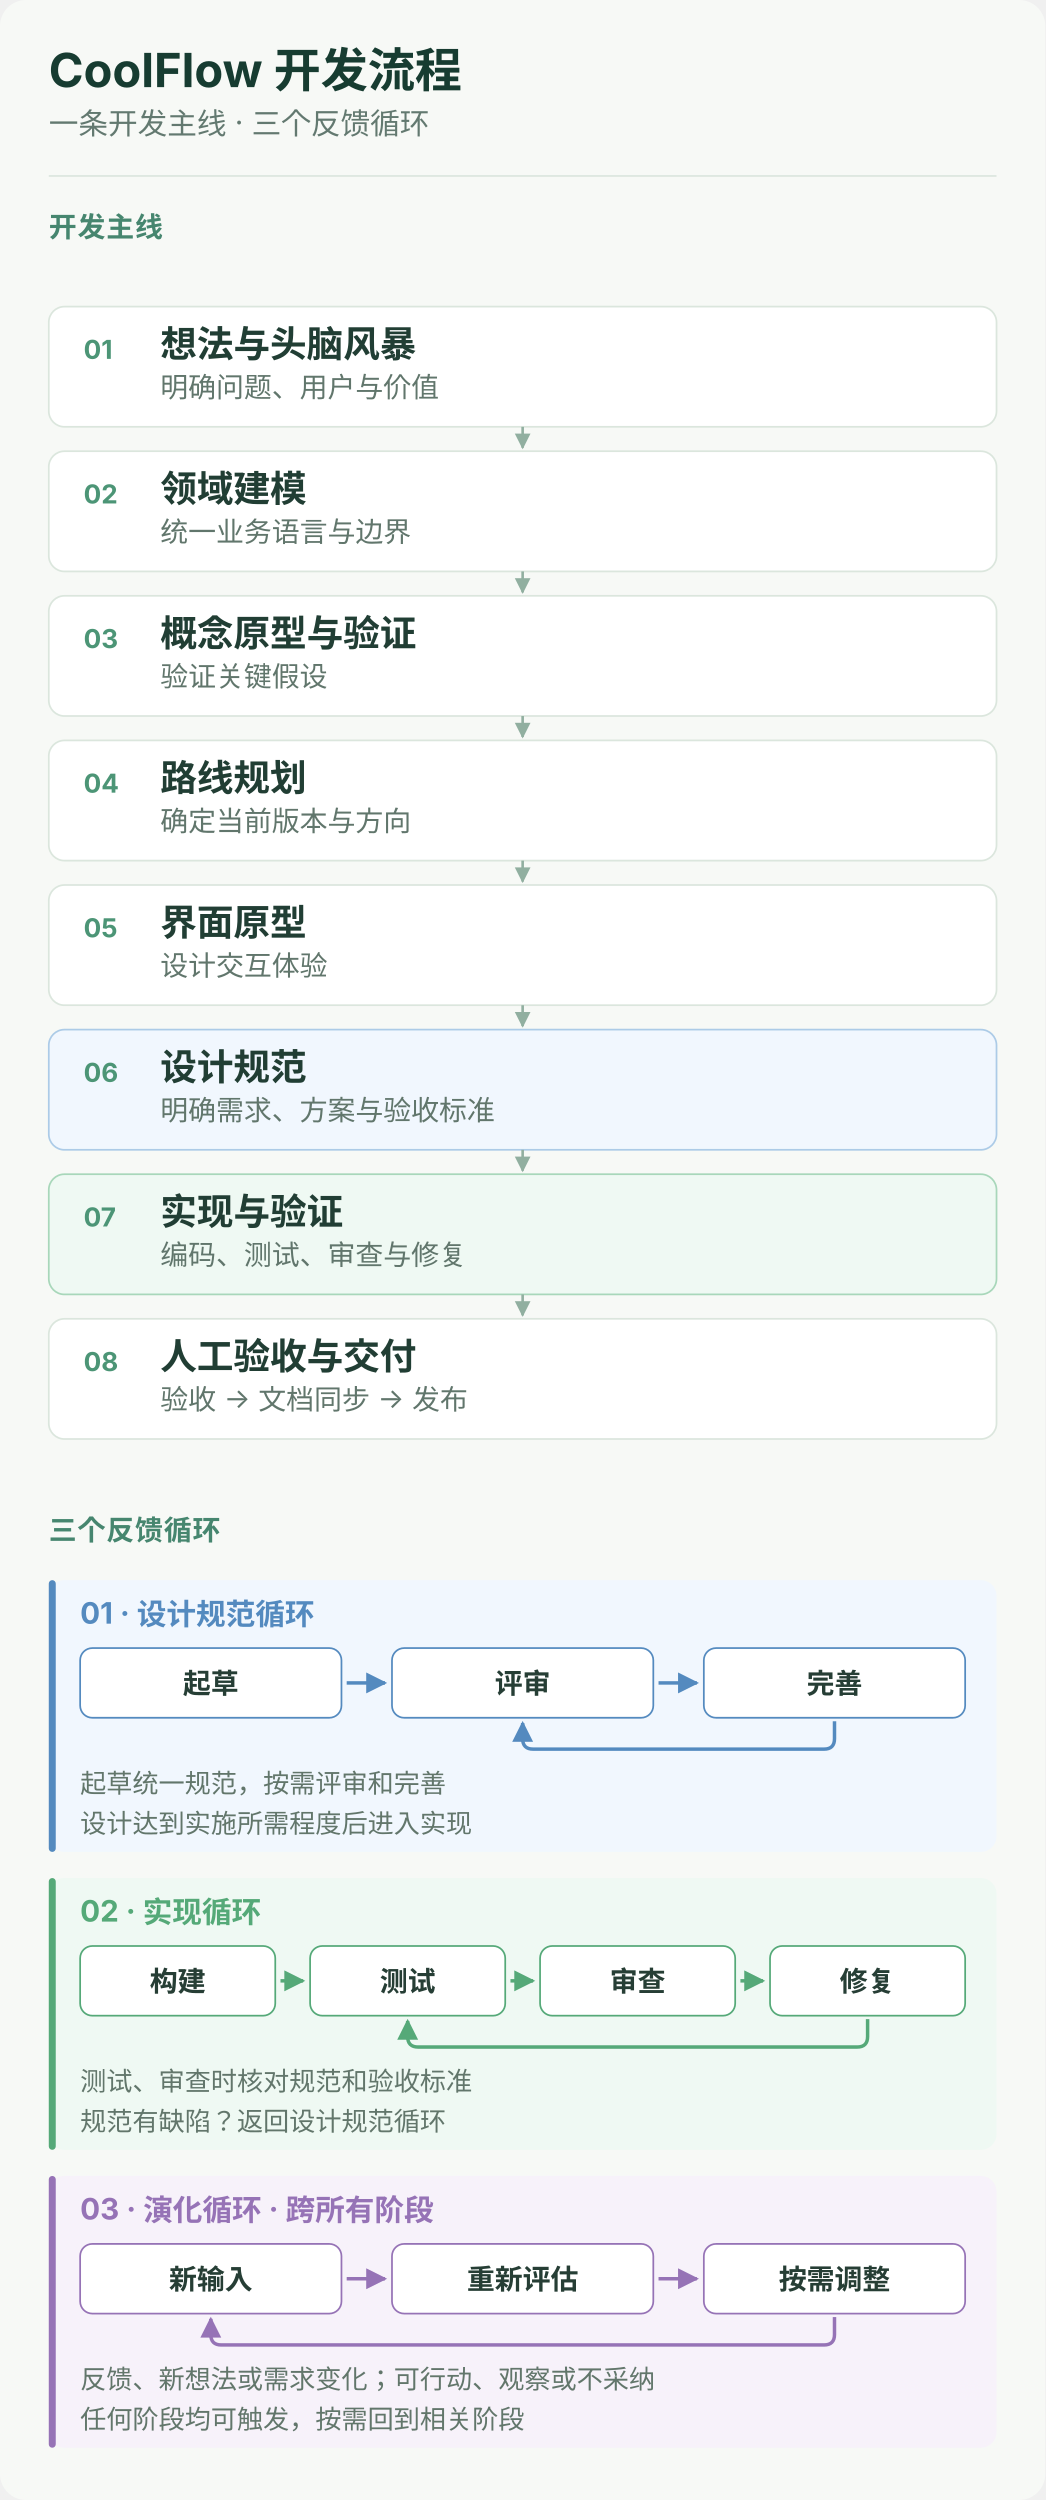
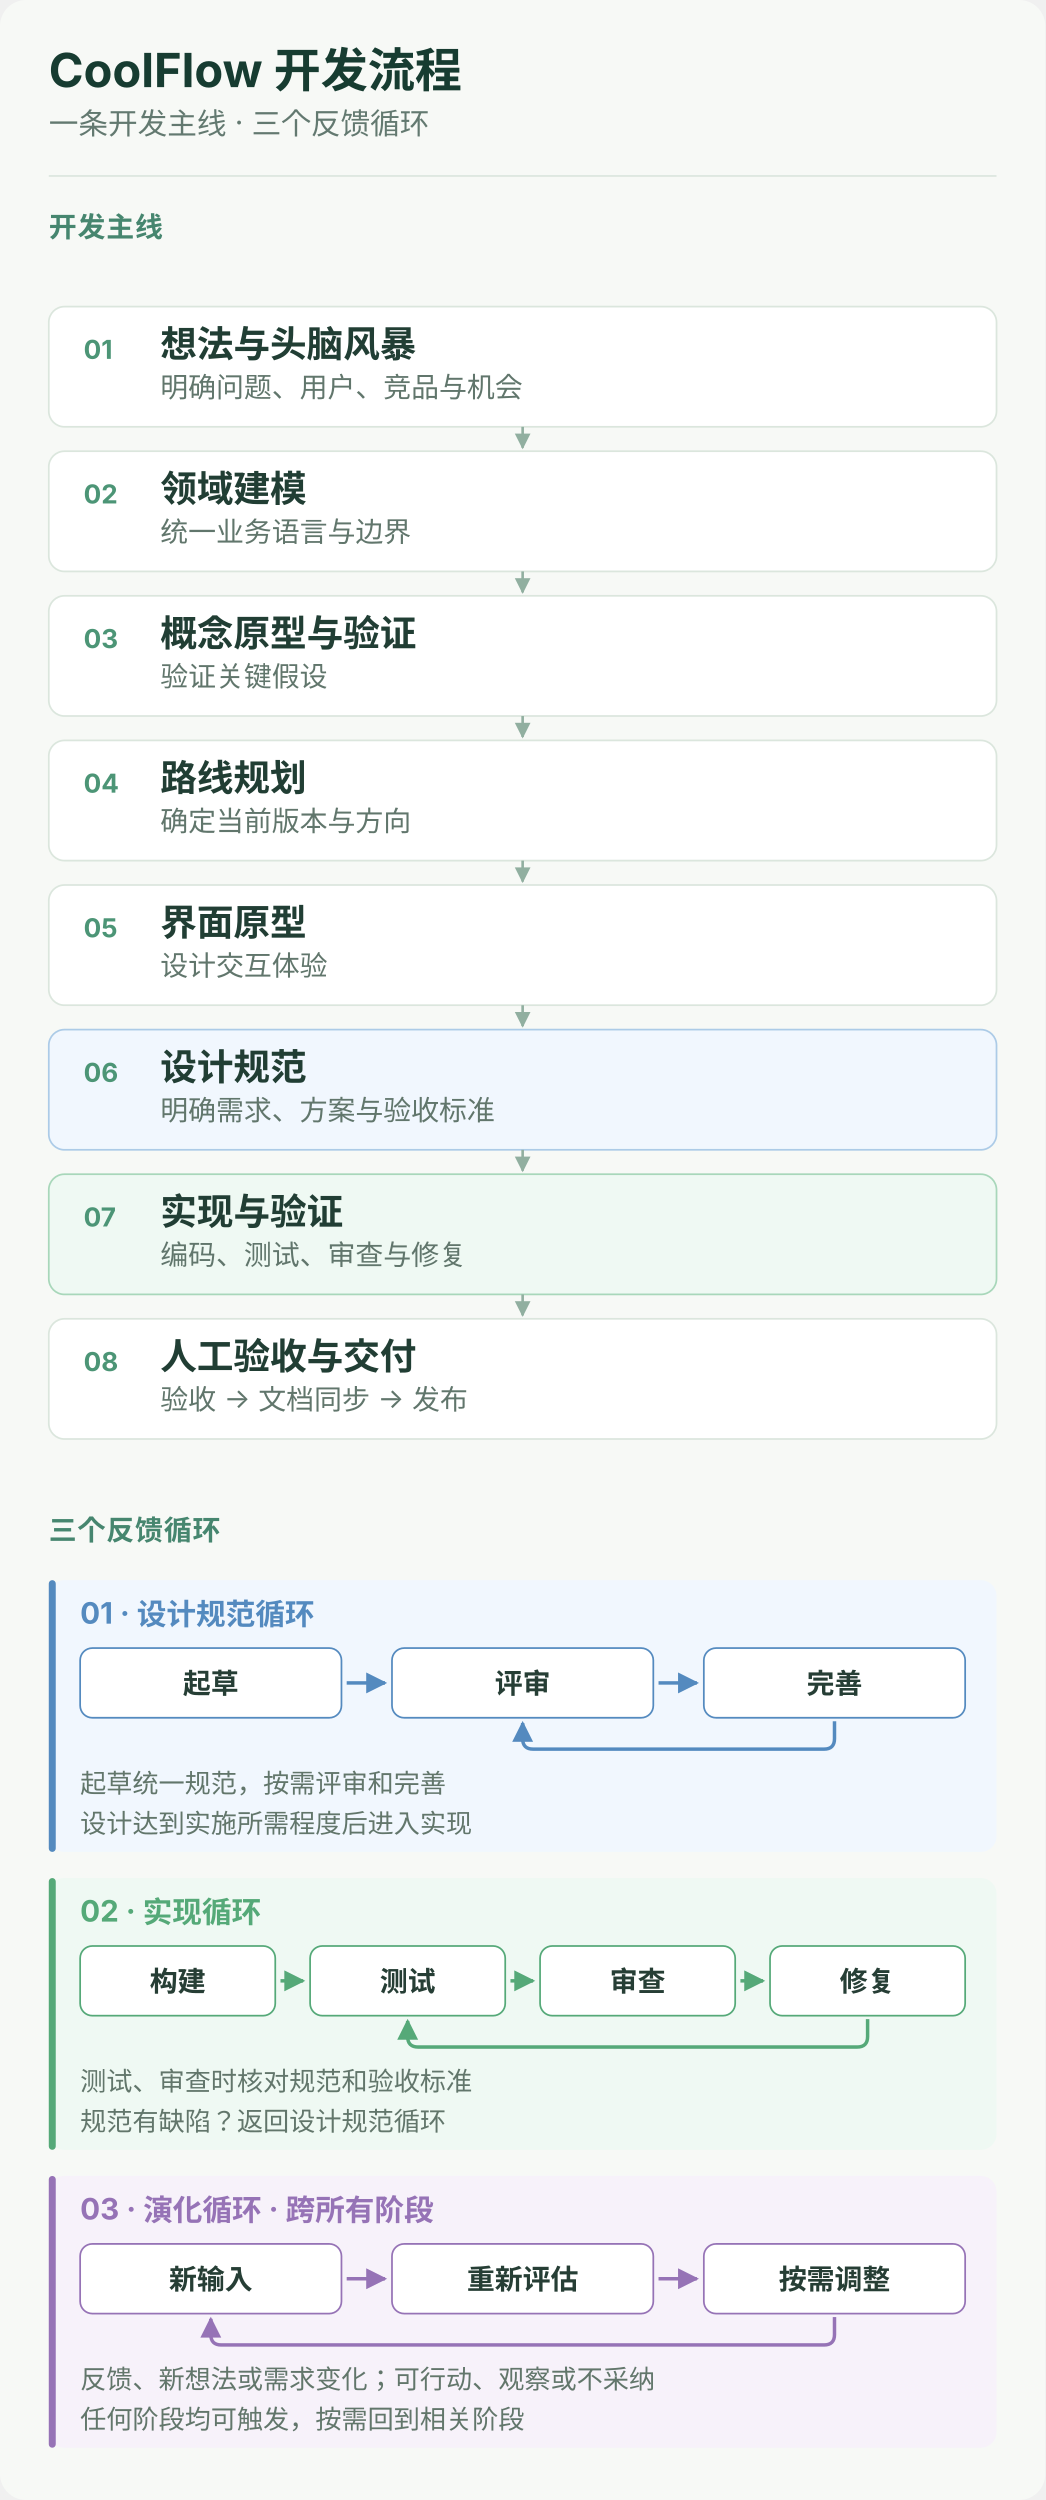
<svg xmlns="http://www.w3.org/2000/svg" width="600" height="1435" viewBox="0 0 600 1435" role="img" aria-labelledby="title desc">
  <style>text{font-family:system-ui,-apple-system,BlinkMacSystemFont,'Segoe UI','PingFang SC','Microsoft YaHei',sans-serif}.brand{font-size:27px;font-weight:750;fill:#173c31}.sub{font-size:17px;fill:#637970}.section{font-size:16px;font-weight:750;letter-spacing:.5px;fill:#46866f}.hint{font-size:14px;fill:#70837a}.number{font-size:15px;font-weight:750;fill:#4c9576}.stage{font-size:21px;font-weight:700;fill:#213e34}.desc{font-size:16px;fill:#61766c}.arrow{fill:none;stroke:#91afa0;stroke-width:1.5;marker-end:url(#tip)}.loopTitle{font-size:17px;font-weight:750}.nodeLabel{font-size:16px;font-weight:700;fill:#263e35}.loopSeq{font-size:18px;font-weight:700;fill:#263e35}.loopDesc{font-size:15px;fill:#62766b}.foot{font-size:15px;fill:#536c60}</style>
  <defs>
    <marker id="tip" viewBox="0 0 10 10" refX="9" refY="5" markerWidth="6" markerHeight="6" orient="auto">
      <path d="M0 0 L10 5 L0 10 Z" fill="#91afa0" />
    </marker>
    <marker id="loop-tip-0" viewBox="0 0 10 10" refX="9" refY="5" markerWidth="6" markerHeight="6" orient="auto">
      <path d="M0 0 L10 5 L0 10 Z" fill="#548abf" />
    </marker>
    <marker id="loop-tip-1" viewBox="0 0 10 10" refX="9" refY="5" markerWidth="6" markerHeight="6" orient="auto">
      <path d="M0 0 L10 5 L0 10 Z" fill="#55a978" />
    </marker>
    <marker id="loop-tip-2" viewBox="0 0 10 10" refX="9" refY="5" markerWidth="6" markerHeight="6" orient="auto">
      <path d="M0 0 L10 5 L0 10 Z" fill="#9673b6" />
    </marker>
  </defs>
  <rect width="600" height="1435" rx="15" fill="#f7f9f6" />
  <text x="28" y="50" class="brand">CoolFlow 开发流程</text>
  <text x="28" y="77" class="sub">一条开发主线 · 三个反馈循环</text>
  <path d="M28 101 H572" stroke="#dce6df" />
  <text x="28" y="136" class="section">开发主线</text>
  <g>
    <rect x="28" y="176" width="544" height="69" rx="9" fill="#fff" stroke="#dbe6dd" />
    <text x="48" y="206" class="number">01</text>
    <text x="92" y="205" class="stage">想法与头脑风暴</text>
-     <text x="92" y="228" class="desc">明确问题、用户与价值</text>
+     <text x="92" y="228" class="desc">明确问题、用户、竞品与机会</text>
  </g>
  <path d="M300 245 V257" class="arrow" />
  <g>
    <rect x="28" y="259" width="544" height="69" rx="9" fill="#fff" stroke="#dbe6dd" />
    <text x="48" y="289" class="number">02</text>
    <text x="92" y="288" class="stage">领域建模</text>
    <text x="92" y="311" class="desc">统一业务语言与边界</text>
  </g>
  <path d="M300 328 V340" class="arrow" />
  <g>
    <rect x="28" y="342" width="544" height="69" rx="9" fill="#fff" stroke="#dbe6dd" />
    <text x="48" y="372" class="number">03</text>
    <text x="92" y="371" class="stage">概念原型与验证</text>
    <text x="92" y="394" class="desc">验证关键假设</text>
  </g>
  <path d="M300 411 V423" class="arrow" />
  <g>
    <rect x="28" y="425" width="544" height="69" rx="9" fill="#fff" stroke="#dbe6dd" />
    <text x="48" y="455" class="number">04</text>
    <text x="92" y="454" class="stage">路线规划</text>
    <text x="92" y="477" class="desc">确定当前版本与方向</text>
  </g>
  <path d="M300 494 V506" class="arrow" />
  <g>
    <rect x="28" y="508" width="544" height="69" rx="9" fill="#fff" stroke="#dbe6dd" />
    <text x="48" y="538" class="number">05</text>
    <text x="92" y="537" class="stage">界面原型</text>
    <text x="92" y="560" class="desc">设计交互体验</text>
  </g>
  <path d="M300 577 V589" class="arrow" />
  <g>
    <rect x="28" y="591" width="544" height="69" rx="9" fill="#f1f7fe" stroke="#accbe7" />
    <text x="48" y="621" class="number">06</text>
    <text x="92" y="620" class="stage">设计规范</text>
    <text x="92" y="643" class="desc">明确需求、方案与验收标准</text>
  </g>
  <path d="M300 660 V672" class="arrow" />
  <g>
    <rect x="28" y="674" width="544" height="69" rx="9" fill="#eff9f3" stroke="#a8d7ba" />
    <text x="48" y="704" class="number">07</text>
    <text x="92" y="703" class="stage">实现与验证</text>
    <text x="92" y="726" class="desc">编码、测试、审查与修复</text>
  </g>
  <path d="M300 743 V755" class="arrow" />
  <g>
    <rect x="28" y="757" width="544" height="69" rx="9" fill="#fff" stroke="#dbe6dd" />
    <text x="48" y="787" class="number">08</text>
    <text x="92" y="786" class="stage">人工验收与交付</text>
    <text x="92" y="809" class="desc">验收 → 文档同步 → 发布</text>
  </g>
  <text x="28" y="884" class="section">三个反馈循环</text>
  <g>
    <rect x="28" y="907" width="544" height="156" rx="9" fill="#f1f7fe" />
    <rect x="28" y="907" width="4" height="156" rx="2" fill="#548abf" />
    <text x="46" y="932" class="loopTitle" fill="#548abf">01 · 设计规范循环</text>
    <rect x="46" y="946" width="150" height="40" rx="7" fill="#fff" stroke="#548abf" />
    <text x="121" y="972" text-anchor="middle" class="nodeLabel">起草</text>
    <rect x="225" y="946" width="150" height="40" rx="7" fill="#fff" stroke="#548abf" />
    <text x="300" y="972" text-anchor="middle" class="nodeLabel">评审</text>
    <rect x="404" y="946" width="150" height="40" rx="7" fill="#fff" stroke="#548abf" />
    <text x="479" y="972" text-anchor="middle" class="nodeLabel">完善</text>
    <path d="M199 966 H221" fill="none" stroke="#548abf" stroke-width="2" marker-end="url(#loop-tip-0)" />
    <path d="M378 966 H400" fill="none" stroke="#548abf" stroke-width="2" marker-end="url(#loop-tip-0)" />
    <path d="M479 988 V998 Q479 1004 473 1004 H306 Q300 1004 300 998 V989" fill="none" stroke="#548abf" stroke-width="2" marker-end="url(#loop-tip-0)" />
    <text x="46" y="1029" class="loopDesc">起草统一规范，按需评审和完善</text>
    <text x="46" y="1052" class="loopDesc">设计达到实施所需程度后进入实现</text>
  </g>
  <g>
    <rect x="28" y="1078" width="544" height="156" rx="9" fill="#eff9f3" />
    <rect x="28" y="1078" width="4" height="156" rx="2" fill="#55a978" />
    <text x="46" y="1103" class="loopTitle" fill="#55a978">02 · 实现循环</text>
    <rect x="46" y="1117" width="112" height="40" rx="7" fill="#fff" stroke="#55a978" />
    <text x="102" y="1143" text-anchor="middle" class="nodeLabel">构建</text>
    <rect x="178" y="1117" width="112" height="40" rx="7" fill="#fff" stroke="#55a978" />
    <text x="234" y="1143" text-anchor="middle" class="nodeLabel">测试</text>
    <rect x="310" y="1117" width="112" height="40" rx="7" fill="#fff" stroke="#55a978" />
    <text x="366" y="1143" text-anchor="middle" class="nodeLabel">审查</text>
    <rect x="442" y="1117" width="112" height="40" rx="7" fill="#fff" stroke="#55a978" />
    <text x="498" y="1143" text-anchor="middle" class="nodeLabel">修复</text>
    <path d="M161 1137 H174" fill="none" stroke="#55a978" stroke-width="2" marker-end="url(#loop-tip-1)" />
    <path d="M293 1137 H306" fill="none" stroke="#55a978" stroke-width="2" marker-end="url(#loop-tip-1)" />
    <path d="M425 1137 H438" fill="none" stroke="#55a978" stroke-width="2" marker-end="url(#loop-tip-1)" />
    <path d="M498 1159 V1169 Q498 1175 492 1175 H240 Q234 1175 234 1169 V1160" fill="none" stroke="#55a978" stroke-width="2" marker-end="url(#loop-tip-1)" />
    <text x="46" y="1200" class="loopDesc">测试、审查时核对规范和验收标准</text>
    <text x="46" y="1223" class="loopDesc">规范有缺陷？返回设计规范循环</text>
  </g>
  <g>
    <rect x="28" y="1249" width="544" height="156" rx="9" fill="#f7f2fa" />
    <rect x="28" y="1249" width="4" height="156" rx="2" fill="#9673b6" />
    <text x="46" y="1274" class="loopTitle" fill="#9673b6">03 · 演化循环 · 跨所有阶段</text>
    <rect x="46" y="1288" width="150" height="40" rx="7" fill="#fff" stroke="#9673b6" />
    <text x="121" y="1314" text-anchor="middle" class="nodeLabel">新输入</text>
    <rect x="225" y="1288" width="150" height="40" rx="7" fill="#fff" stroke="#9673b6" />
    <text x="300" y="1314" text-anchor="middle" class="nodeLabel">重新评估</text>
    <rect x="404" y="1288" width="150" height="40" rx="7" fill="#fff" stroke="#9673b6" />
    <text x="479" y="1314" text-anchor="middle" class="nodeLabel">按需调整</text>
    <path d="M199 1308 H221" fill="none" stroke="#9673b6" stroke-width="2" marker-end="url(#loop-tip-2)" />
    <path d="M378 1308 H400" fill="none" stroke="#9673b6" stroke-width="2" marker-end="url(#loop-tip-2)" />
    <path d="M479 1330 V1340 Q479 1346 473 1346 H127 Q121 1346 121 1340 V1331" fill="none" stroke="#9673b6" stroke-width="2" marker-end="url(#loop-tip-2)" />
    <text x="46" y="1371" class="loopDesc">反馈、新想法或需求变化；可行动、观察或不采纳</text>
    <text x="46" y="1394" class="loopDesc">任何阶段均可触发，按需回到相关阶段</text>
  </g>
</svg>
